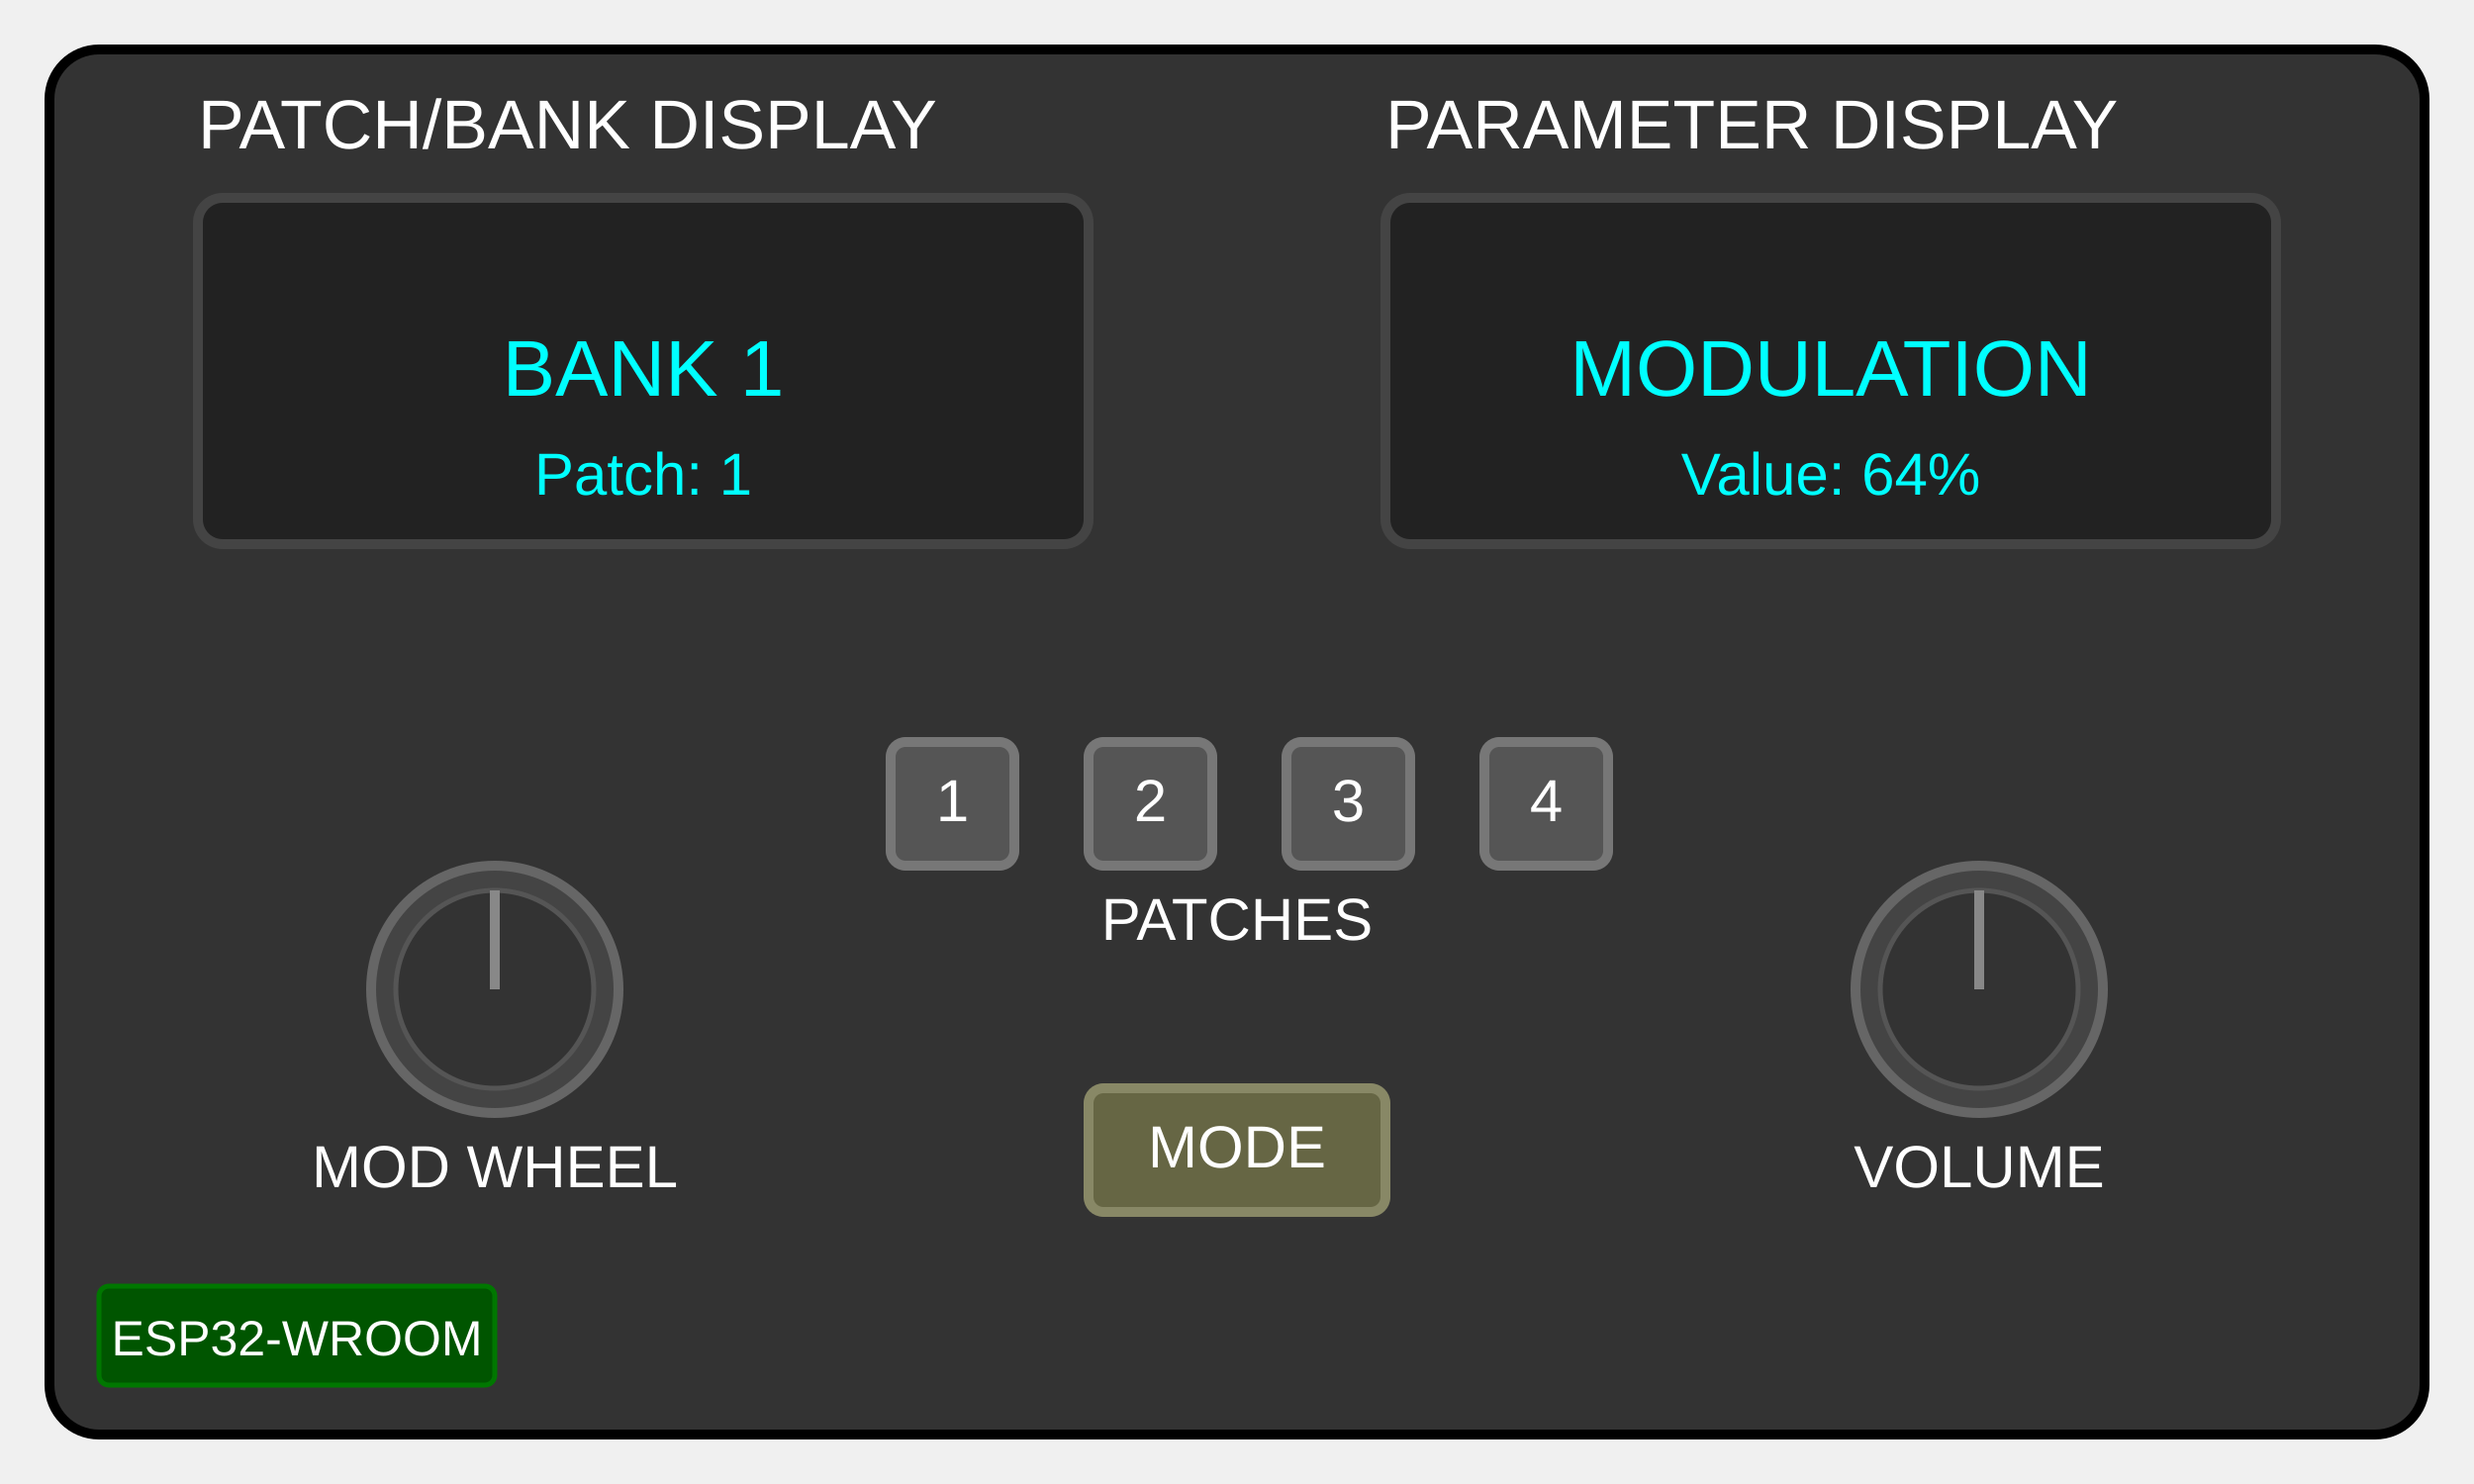
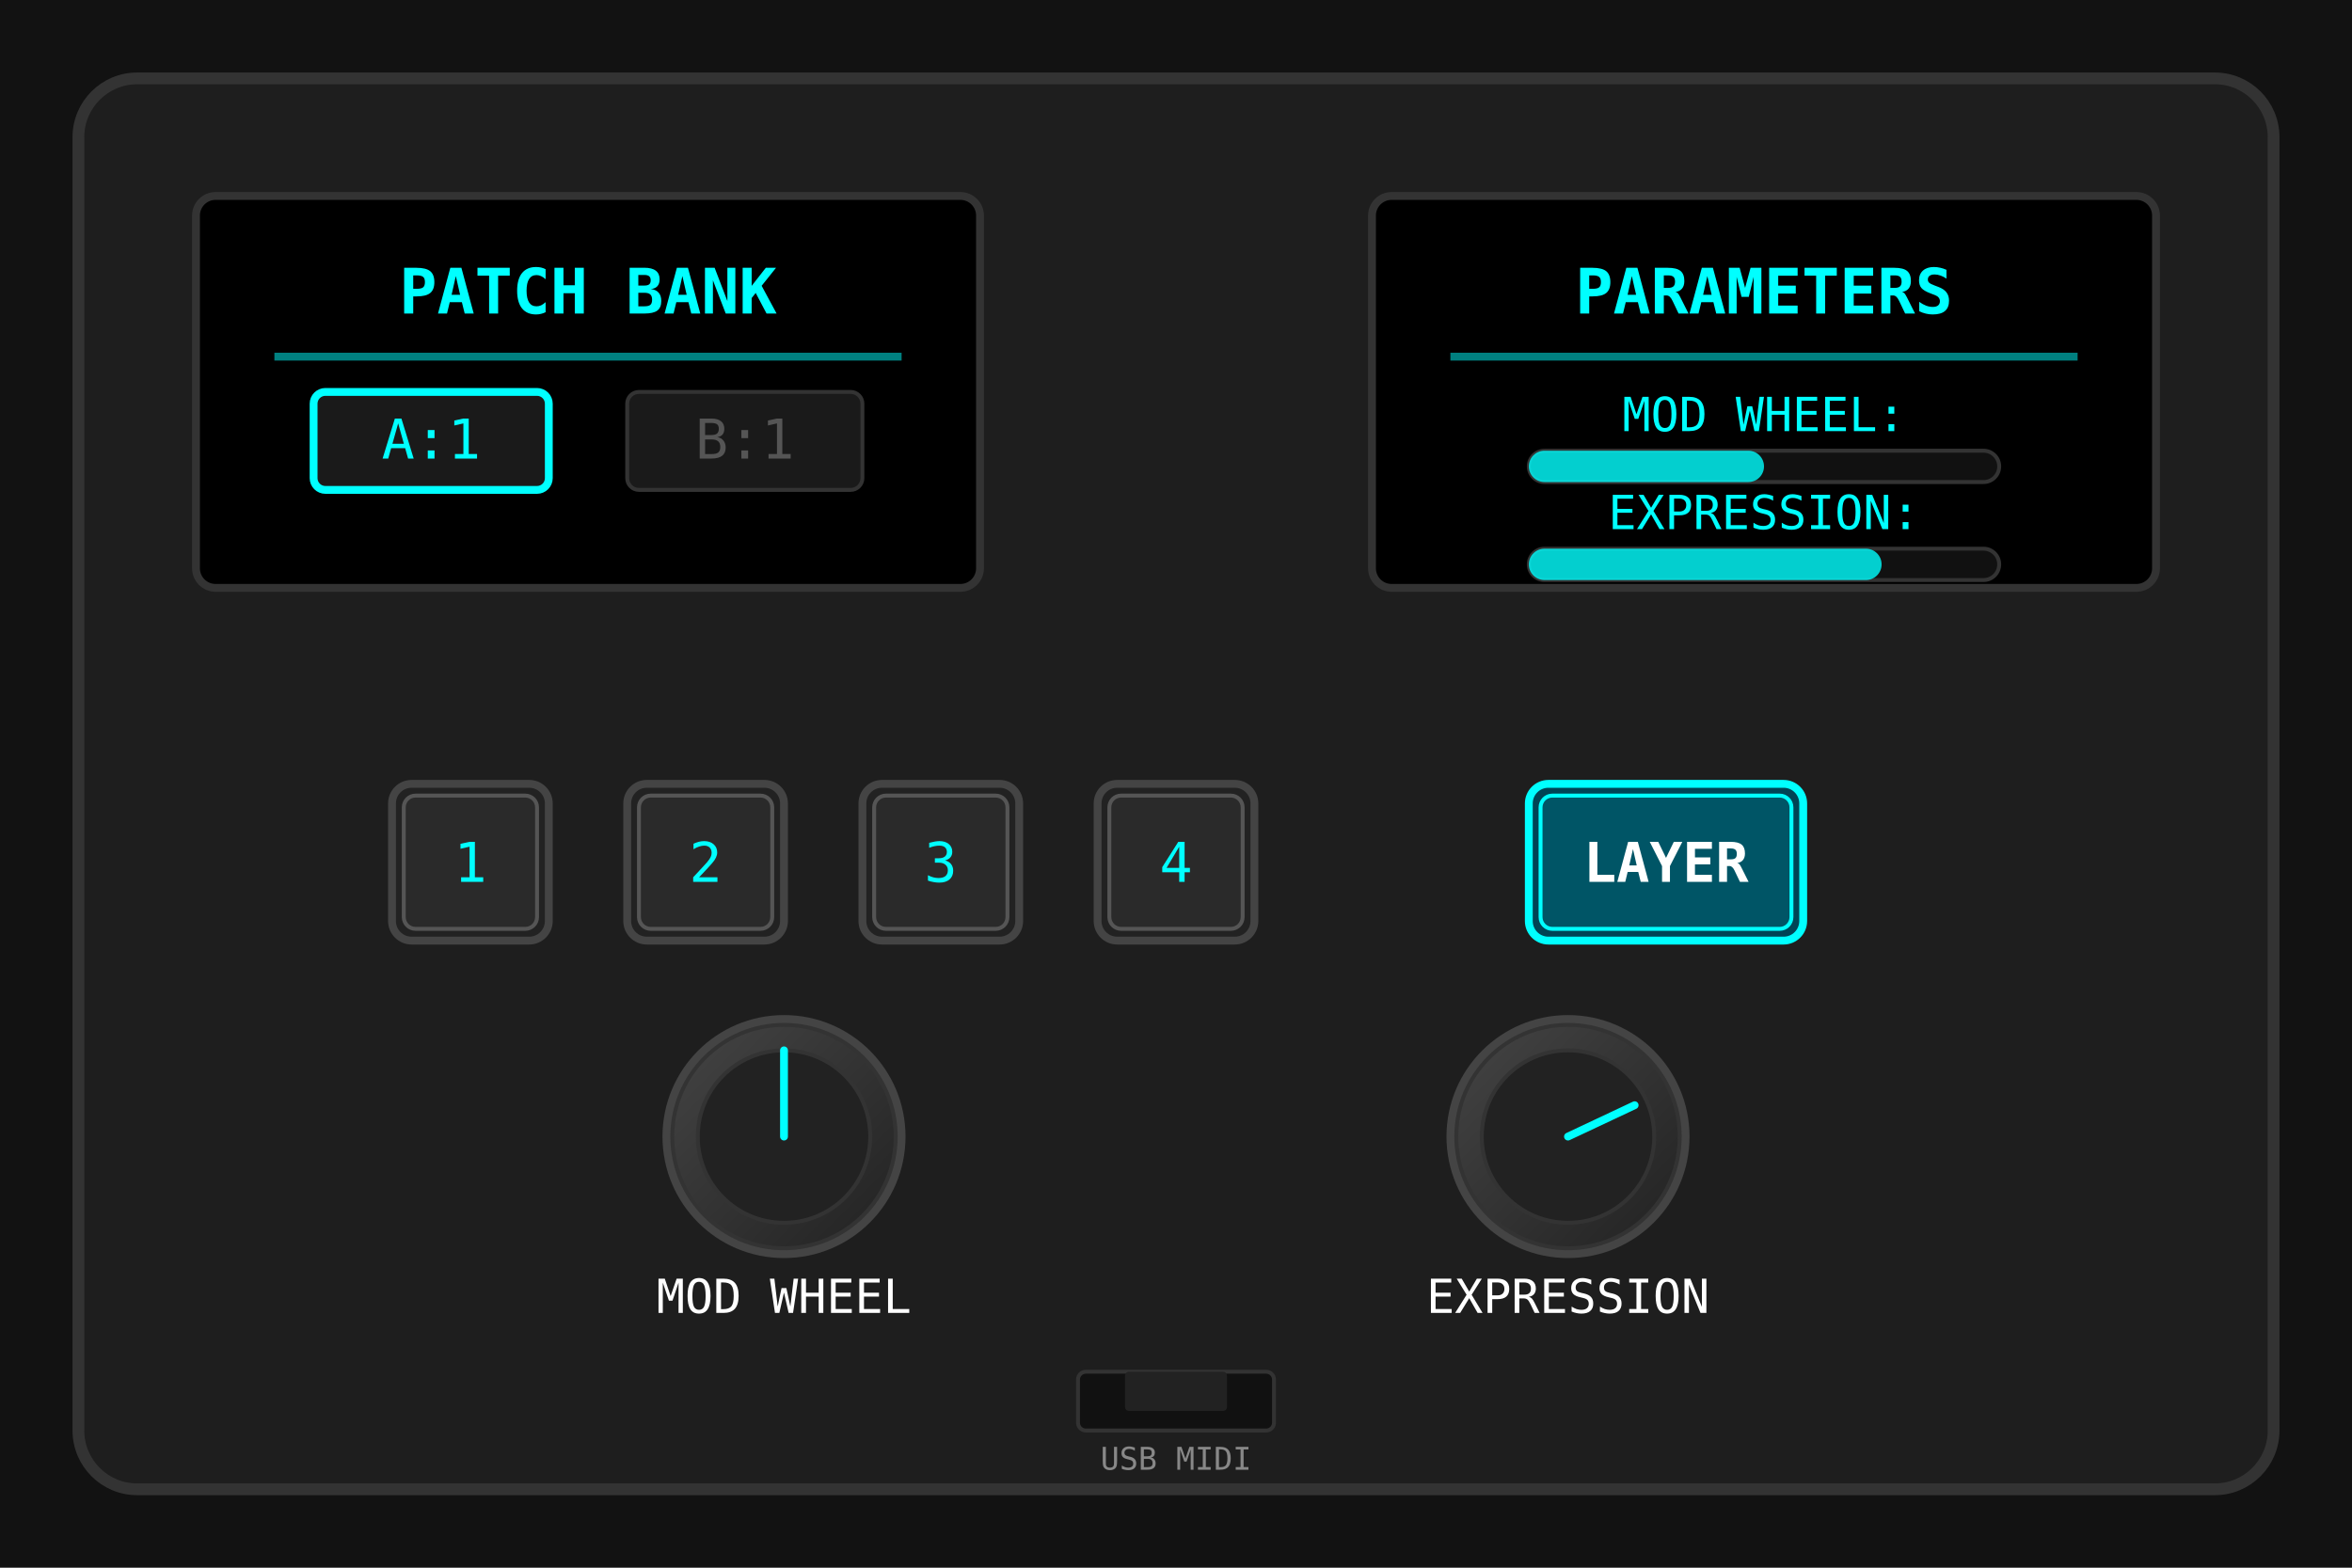
- <svg xmlns="http://www.w3.org/2000/svg" viewBox="0 0 500 300">
-   <rect x="10" y="10" width="480" height="280" rx="10" ry="10" fill="#333" stroke="#000" stroke-width="2" />
-   <rect x="40" y="40" width="180" height="70" rx="5" ry="5" fill="#222" stroke="#444" stroke-width="2" />
-   <rect x="280" y="40" width="180" height="70" rx="5" ry="5" fill="#222" stroke="#444" stroke-width="2" />
-   <text x="130" y="80" text-anchor="middle" fill="#0ff" font-family="Arial" font-size="16">BANK 1</text>
-   <text x="130" y="100" text-anchor="middle" fill="#0ff" font-family="Arial" font-size="12">Patch: 1</text>
-   <text x="370" y="80" text-anchor="middle" fill="#0ff" font-family="Arial" font-size="16">MODULATION</text>
-   <text x="370" y="100" text-anchor="middle" fill="#0ff" font-family="Arial" font-size="12">Value: 64%</text>
-   <circle cx="100" cy="200" r="25" fill="#444" stroke="#666" stroke-width="2" />
-   <circle cx="100" cy="200" r="20" fill="#333" stroke="#555" stroke-width="1" />
-   <line x1="100" y1="200" x2="100" y2="180" stroke="#888" stroke-width="2" />
-   <text x="100" y="240" text-anchor="middle" fill="white" font-family="Arial" font-size="12">MOD WHEEL</text>
-   <circle cx="400" cy="200" r="25" fill="#444" stroke="#666" stroke-width="2" />
-   <circle cx="400" cy="200" r="20" fill="#333" stroke="#555" stroke-width="1" />
-   <line x1="400" y1="200" x2="400" y2="180" stroke="#888" stroke-width="2" />
-   <text x="400" y="240" text-anchor="middle" fill="white" font-family="Arial" font-size="12">VOLUME</text>
-   <rect x="180" y="150" width="25" height="25" rx="3" ry="3" fill="#555" stroke="#777" stroke-width="2" />
-   <rect x="220" y="150" width="25" height="25" rx="3" ry="3" fill="#555" stroke="#777" stroke-width="2" />
-   <rect x="260" y="150" width="25" height="25" rx="3" ry="3" fill="#555" stroke="#777" stroke-width="2" />
-   <rect x="300" y="150" width="25" height="25" rx="3" ry="3" fill="#555" stroke="#777" stroke-width="2" />
-   <text x="192.5" y="166" text-anchor="middle" fill="white" font-family="Arial" font-size="12">1</text>
-   <text x="232.5" y="166" text-anchor="middle" fill="white" font-family="Arial" font-size="12">2</text>
-   <text x="272.5" y="166" text-anchor="middle" fill="white" font-family="Arial" font-size="12">3</text>
-   <text x="312.5" y="166" text-anchor="middle" fill="white" font-family="Arial" font-size="12">4</text>
-   <text x="250" y="190" text-anchor="middle" fill="white" font-family="Arial" font-size="12">PATCHES</text>
-   <rect x="220" y="220" width="60" height="25" rx="3" ry="3" fill="#664" stroke="#886" stroke-width="2" />
-   <text x="250" y="236" text-anchor="middle" fill="white" font-family="Arial" font-size="12">MODE</text>
-   <text x="40" y="30" fill="white" font-family="Arial" font-size="14">PATCH/BANK DISPLAY</text>
-   <text x="280" y="30" fill="white" font-family="Arial" font-size="14">PARAMETER DISPLAY</text>
-   <rect x="20" y="260" width="80" height="20" rx="2" ry="2" fill="#050" stroke="#070" stroke-width="1" />
-   <text x="60" y="274" text-anchor="middle" fill="white" font-family="Arial" font-size="10">ESP32-WROOM</text>
+ <svg xmlns="http://www.w3.org/2000/svg" viewBox="0 0 600 400">
+   <rect x="0" y="0" width="600" height="400" fill="#121212" />
+   <rect x="20" y="20" width="560" height="360" rx="15" ry="15" fill="#1E1E1E" stroke="#333" stroke-width="3" />
+   <rect x="50" y="50" width="200" height="100" rx="5" ry="5" fill="#000" stroke="#333" stroke-width="2" />
+   <rect x="350" y="50" width="200" height="100" rx="5" ry="5" fill="#000" stroke="#333" stroke-width="2" />
+   <rect x="58" y="58" width="184" height="84" rx="3" ry="3" fill="#000" />
+   <text x="150" y="80" text-anchor="middle" fill="#00FFFF" font-family="Consolas, monospace" font-size="16" font-weight="bold">PATCH BANK</text>
+   <rect x="70" y="90" width="160" height="2" fill="#00FFFF" opacity="0.5" />
+   <rect x="80" y="100" width="60" height="25" rx="3" ry="3" fill="#1a1a1a" stroke="#00FFFF" stroke-width="2" />
+   <rect x="160" y="100" width="60" height="25" rx="3" ry="3" fill="#1a1a1a" stroke="#333" stroke-width="1" />
+   <text x="110" y="117" text-anchor="middle" fill="#00FFFF" font-family="Consolas, monospace" font-size="14">A:1</text>
+   <text x="190" y="117" text-anchor="middle" fill="#555" font-family="Consolas, monospace" font-size="14">B:1</text>
+   <rect x="358" y="58" width="184" height="84" rx="3" ry="3" fill="#000" />
+   <text x="450" y="80" text-anchor="middle" fill="#00FFFF" font-family="Consolas, monospace" font-size="16" font-weight="bold">PARAMETERS</text>
+   <rect x="370" y="90" width="160" height="2" fill="#00FFFF" opacity="0.5" />
+   <text x="450" y="110" text-anchor="middle" fill="#00FFFF" font-family="Consolas, monospace" font-size="12">MOD WHEEL:</text>
+   <rect x="390" y="115" width="120" height="8" rx="4" ry="4" fill="#111" stroke="#333" stroke-width="1" />
+   <rect x="390" y="115" width="60" height="8" rx="4" ry="4" fill="#00FFFF" opacity="0.8" />
+   <text x="450" y="135" text-anchor="middle" fill="#00FFFF" font-family="Consolas, monospace" font-size="12">EXPRESSION:</text>
+   <rect x="390" y="140" width="120" height="8" rx="4" ry="4" fill="#111" stroke="#333" stroke-width="1" />
+   <rect x="390" y="140" width="90" height="8" rx="4" ry="4" fill="#00FFFF" opacity="0.8" />
+   <rect x="100" y="200" width="40" height="40" rx="5" ry="5" fill="#222" stroke="#444" stroke-width="2" />
+   <rect x="103" y="203" width="34" height="34" rx="3" ry="3" fill="#2A2A2A" stroke="#555" stroke-width="1" />
+   <text x="120" y="225" text-anchor="middle" fill="#00FFFF" font-family="Consolas, monospace" font-size="14">1</text>
+   <rect x="160" y="200" width="40" height="40" rx="5" ry="5" fill="#222" stroke="#444" stroke-width="2" />
+   <rect x="163" y="203" width="34" height="34" rx="3" ry="3" fill="#2A2A2A" stroke="#555" stroke-width="1" />
+   <text x="180" y="225" text-anchor="middle" fill="#00FFFF" font-family="Consolas, monospace" font-size="14">2</text>
+   <rect x="220" y="200" width="40" height="40" rx="5" ry="5" fill="#222" stroke="#444" stroke-width="2" />
+   <rect x="223" y="203" width="34" height="34" rx="3" ry="3" fill="#2A2A2A" stroke="#555" stroke-width="1" />
+   <text x="240" y="225" text-anchor="middle" fill="#00FFFF" font-family="Consolas, monospace" font-size="14">3</text>
+   <rect x="280" y="200" width="40" height="40" rx="5" ry="5" fill="#222" stroke="#444" stroke-width="2" />
+   <rect x="283" y="203" width="34" height="34" rx="3" ry="3" fill="#2A2A2A" stroke="#555" stroke-width="1" />
+   <text x="300" y="225" text-anchor="middle" fill="#00FFFF" font-family="Consolas, monospace" font-size="14">4</text>
+   <rect x="390" y="200" width="70" height="40" rx="5" ry="5" fill="#004455" stroke="#00FFFF" stroke-width="2" />
+   <rect x="393" y="203" width="64" height="34" rx="3" ry="3" fill="#005566" stroke="#00FFFF" stroke-width="1" />
+   <text x="425" y="225" text-anchor="middle" fill="#FFFFFF" font-family="Consolas, monospace" font-weight="bold" font-size="14">LAYER</text>
+   <circle cx="200" cy="290" r="30" fill="#333" stroke="#444" stroke-width="2" />
+   <circle cx="200" cy="290" r="28" fill="url(#grad1)" />
+   <circle cx="200" cy="290" r="22" fill="#222" stroke="#333" stroke-width="1" />
+   <line x1="200" y1="290" x2="200" y2="268" stroke="#00FFFF" stroke-width="2" stroke-linecap="round" />
+   <text x="200" y="335" text-anchor="middle" fill="white" font-family="Consolas, monospace" font-size="12">MOD WHEEL</text>
+   <circle cx="400" cy="290" r="30" fill="#333" stroke="#444" stroke-width="2" />
+   <circle cx="400" cy="290" r="28" fill="url(#grad1)" />
+   <circle cx="400" cy="290" r="22" fill="#222" stroke="#333" stroke-width="1" />
+   <line x1="400" y1="290" x2="417" y2="282" stroke="#00FFFF" stroke-width="2" stroke-linecap="round" />
+   <text x="400" y="335" text-anchor="middle" fill="white" font-family="Consolas, monospace" font-size="12">EXPRESSION</text>
+   <rect x="275" y="350" width="50" height="15" rx="2" ry="2" fill="#111" stroke="#333" stroke-width="1" />
+   <rect x="287" y="350" width="26" height="10" rx="1" ry="1" fill="#222" />
+   <text x="300" y="375" text-anchor="middle" fill="#888" font-family="Consolas, monospace" font-size="8">USB MIDI</text>
+   <defs>
+     <linearGradient id="grad1" x1="0%" y1="0%" x2="100%" y2="100%">
+       <stop offset="0%" style="stop-color:#444;stop-opacity:1" />
+       <stop offset="100%" style="stop-color:#222;stop-opacity:1" />
+     </linearGradient>
+   </defs>
</svg>
